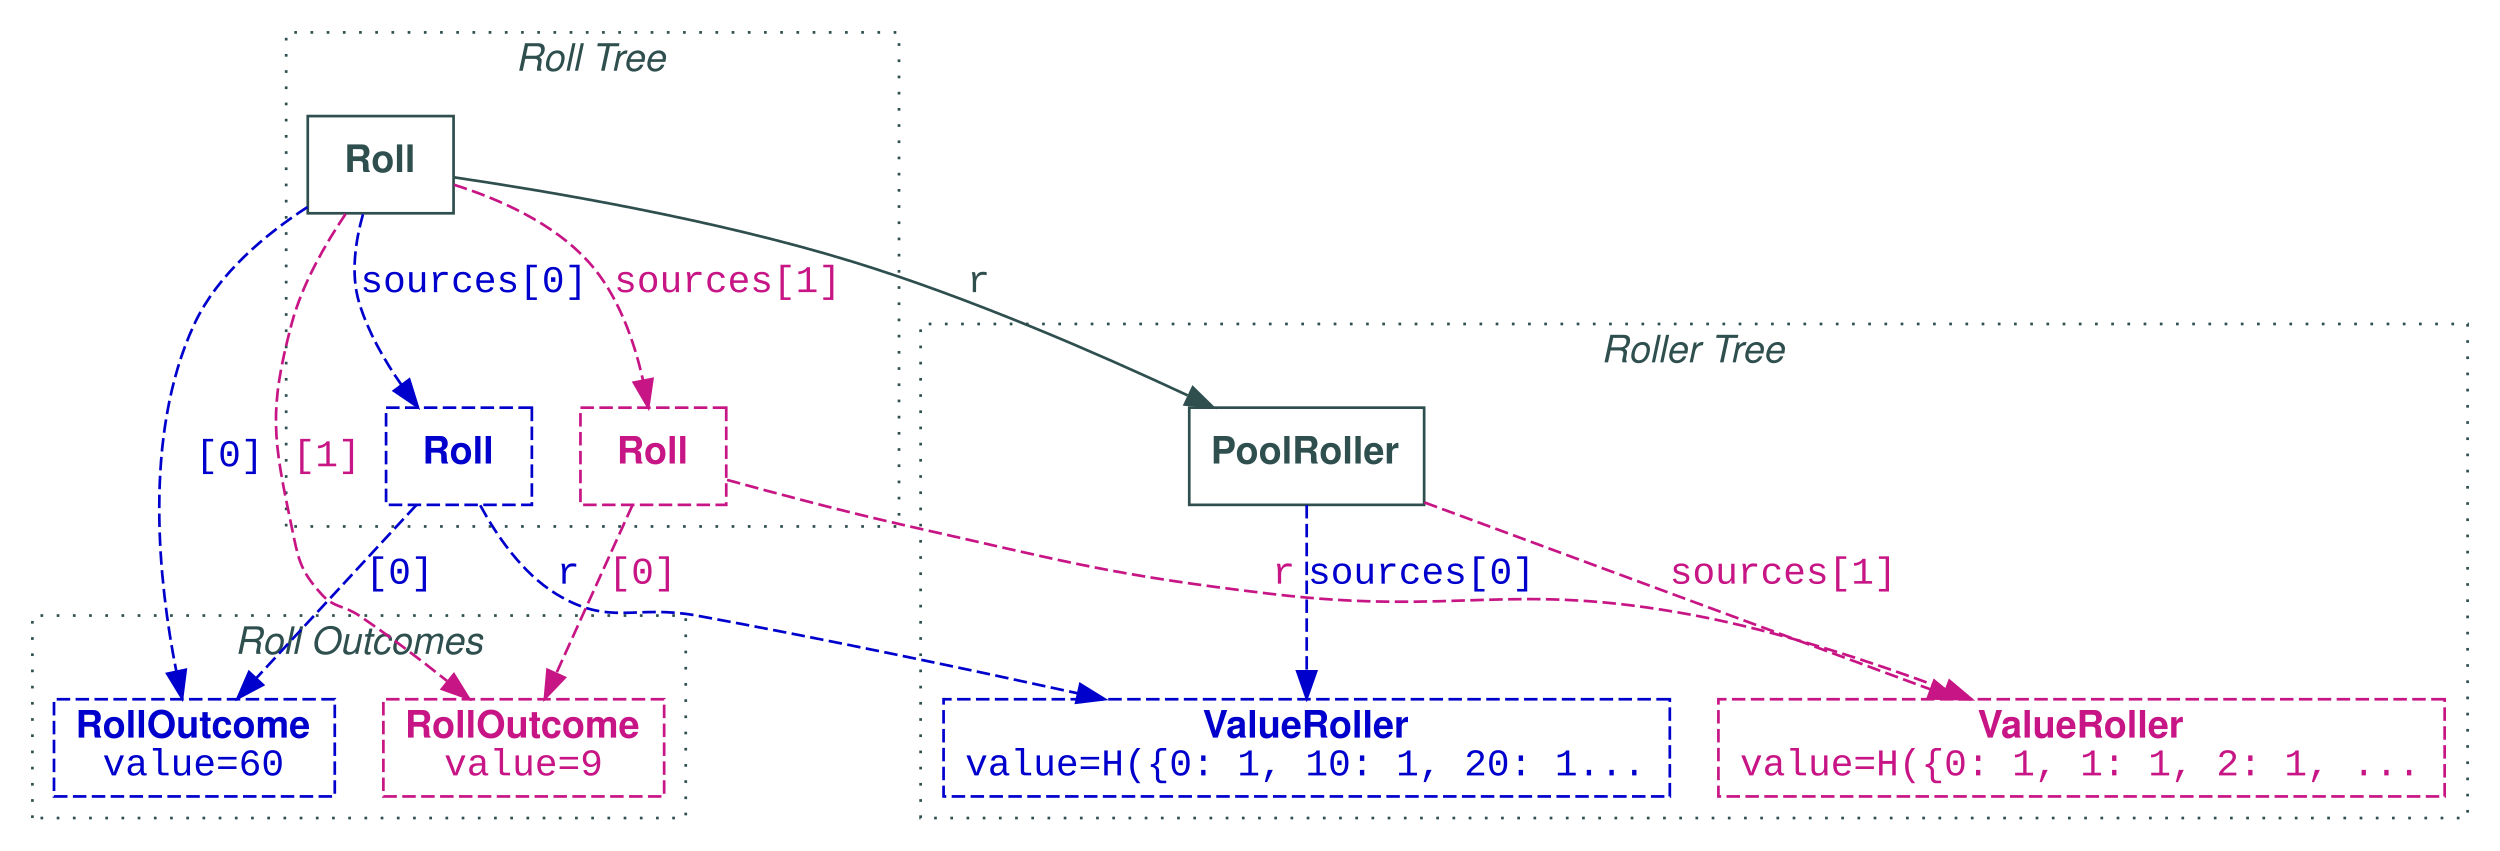
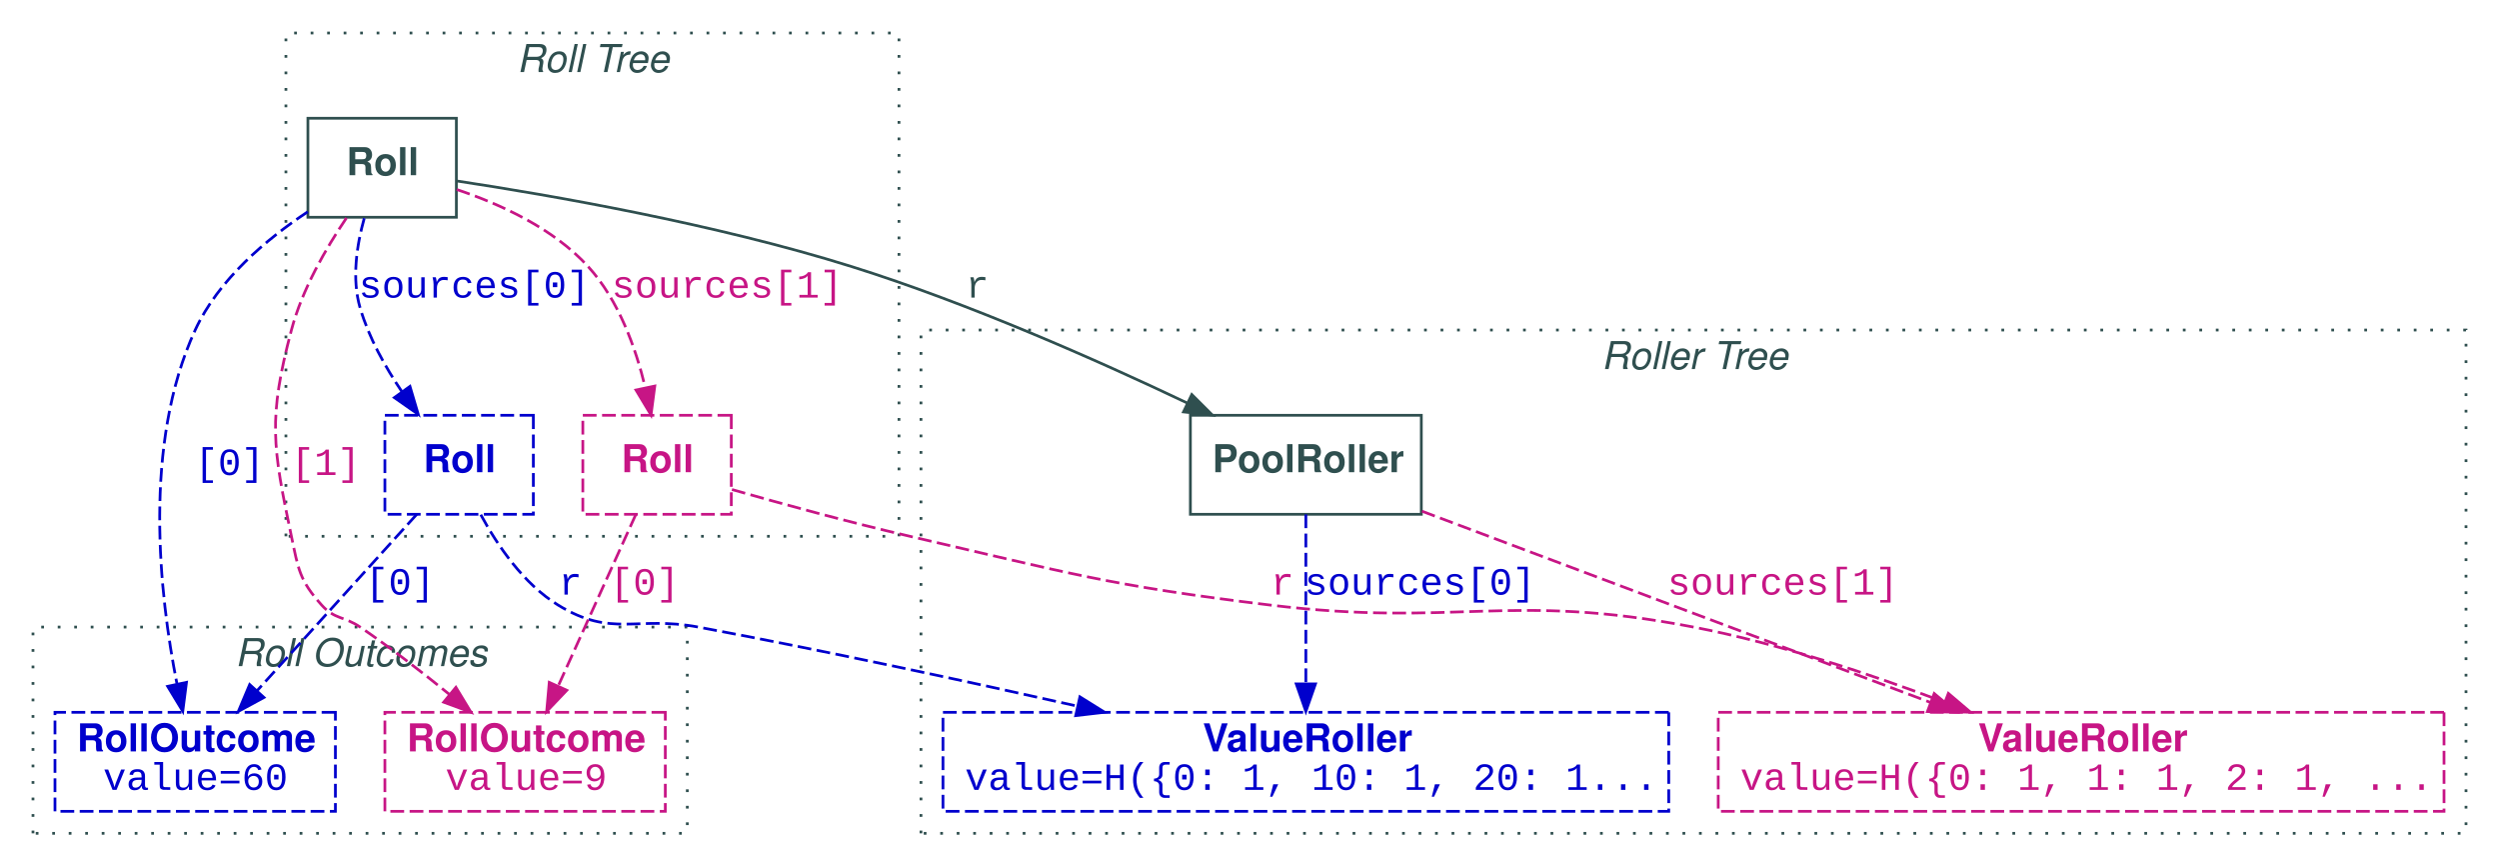
- <svg xmlns="http://www.w3.org/2000/svg" width="926pt" height="315pt" viewBox="0.00 0.00 926.00 315.00">
+ <svg xmlns="http://www.w3.org/2000/svg" width="909pt" height="315pt" viewBox="0.00 0.00 909.00 315.00">
  <g id="graph0" class="graph" transform="scale(1 1) rotate(0) translate(4 311)">
    <g id="clust1" class="cluster">
-       <polygon fill="transparent" stroke="DarkSlateGray" stroke-dasharray="1,5" points="102,-116 102,-299 329,-299 329,-116 102,-116" />
-       <text text-anchor="start" x="187" y="-284.8" font-family="Helvetica,sans-Serif" font-style="italic" font-size="14.00" fill="DarkSlateGray">Roll Tree</text>
+       <polygon fill="transparent" stroke="DarkSlateGray" stroke-dasharray="1,5" points="100,-116 100,-299 323,-299 323,-116 100,-116" />
+       <text text-anchor="start" x="184" y="-284.8" font-family="Helvetica,sans-Serif" font-style="italic" font-size="14.00" fill="DarkSlateGray">Roll Tree</text>
    </g>
    <g id="clust2" class="cluster">
-       <polygon fill="transparent" stroke="DarkSlateGray" stroke-dasharray="1,5" points="337,-8 337,-191 910,-191 910,-8 337,-8" />
-       <text text-anchor="start" x="589" y="-176.8" font-family="Helvetica,sans-Serif" font-style="italic" font-size="14.00" fill="DarkSlateGray">Roller Tree</text>
+       <polygon fill="transparent" stroke="DarkSlateGray" stroke-dasharray="1,5" points="331,-8 331,-191 893,-191 893,-8 331,-8" />
+       <text text-anchor="start" x="578.5" y="-176.8" font-family="Helvetica,sans-Serif" font-style="italic" font-size="14.00" fill="DarkSlateGray">Roller Tree</text>
    </g>
    <g id="clust3" class="cluster">
-       <polygon fill="transparent" stroke="DarkSlateGray" stroke-dasharray="1,5" points="8,-8 8,-83 250,-83 250,-8 8,-8" />
-       <text text-anchor="start" x="83" y="-68.8" font-family="Helvetica,sans-Serif" font-style="italic" font-size="14.00" fill="DarkSlateGray">Roll Outcomes</text>
+       <polygon fill="transparent" stroke="DarkSlateGray" stroke-dasharray="1,5" points="8,-8 8,-83 246,-83 246,-8 8,-8" />
+       <text text-anchor="start" x="81.5" y="-68.8" font-family="Helvetica,sans-Serif" font-style="italic" font-size="14.00" fill="DarkSlateGray">Roll Outcomes</text>
    </g>
    <g id="node1" class="node">
-       <polygon fill="none" stroke="DarkSlateGray" points="164,-268 110,-268 110,-232 164,-232 164,-268" />
-       <text text-anchor="start" x="123.5" y="-247.3" font-family="Helvetica,sans-Serif" font-weight="bold" font-size="14.00" fill="DarkSlateGray">Roll</text>
+       <polygon fill="none" stroke="DarkSlateGray" points="162,-268 108,-268 108,-232 162,-232 162,-268" />
+       <text text-anchor="start" x="122" y="-247.3" font-family="Helvetica,sans-Serif" font-weight="bold" font-size="14.00" fill="DarkSlateGray">Roll</text>
    </g>
    <g id="node2" class="node">
-       <polygon fill="none" stroke="DarkSlateGray" points="523.5,-160 436.5,-160 436.5,-124 523.5,-124 523.5,-160" />
-       <text text-anchor="start" x="444.5" y="-139.3" font-family="Helvetica,sans-Serif" font-weight="bold" font-size="14.00" fill="DarkSlateGray">PoolRoller</text>
+       <polygon fill="none" stroke="DarkSlateGray" points="513,-160 429,-160 429,-124 513,-124 513,-160" />
+       <text text-anchor="start" x="437" y="-139.3" font-family="Helvetica,sans-Serif" font-weight="bold" font-size="14.00" fill="DarkSlateGray">PoolRoller</text>
    </g>
    <g id="edge1" class="edge">
-       <path fill="none" stroke="DarkSlateGray" d="M164.1,-245.32C198.86,-240.21 260.77,-229.77 312,-214 355.24,-200.69 402.56,-180.12 435.92,-164.54" />
-       <polygon fill="DarkSlateGray" stroke="DarkSlateGray" points="437.82,-167.51 445.38,-160.08 434.84,-161.18 437.82,-167.51" />
-       <text text-anchor="middle" x="358.5" y="-202.8" font-family="Courier New" font-size="14.00" fill="DarkSlateGray">r</text>
+       <path fill="none" stroke="DarkSlateGray" d="M162.09,-245.21C196.17,-240.04 256.27,-229.61 306,-214 348.52,-200.66 394.98,-180.09 427.73,-164.52" />
+       <polygon fill="DarkSlateGray" stroke="DarkSlateGray" points="429.51,-167.55 437.02,-160.06 426.49,-161.23 429.51,-167.55" />
+       <text text-anchor="middle" x="351.5" y="-202.8" font-family="Courier New" font-size="14.00" fill="DarkSlateGray">r</text>
    </g>
    <g id="node3" class="node">
-       <polygon fill="none" stroke="MediumBlue" stroke-dasharray="5,2" points="120,-52 16,-52 16,-16 120,-16 120,-52" />
+       <polygon fill="none" stroke="MediumBlue" stroke-dasharray="5,2" points="118,-52 16,-52 16,-16 118,-16 118,-52" />
      <text text-anchor="start" x="24" y="-37.8" font-family="Helvetica,sans-Serif" font-weight="bold" font-size="14.00" fill="MediumBlue">RollOutcome</text>
-       <text text-anchor="start" x="34" y="-23.8" font-family="Courier New" font-size="14.00" fill="MediumBlue">value=60</text>
+       <text text-anchor="start" x="33.5" y="-23.8" font-family="Courier New" font-size="14.00" fill="MediumBlue">value=60</text>
    </g>
    <g id="edge2" class="edge">
-       <path fill="none" stroke="MediumBlue" stroke-dasharray="5,2" d="M109.9,-234.31C94.52,-224.34 76.66,-209.58 68,-191 48.69,-149.53 54.86,-94.87 61.29,-62.48" />
-       <polygon fill="MediumBlue" stroke="MediumBlue" points="64.78,-62.91 63.45,-52.4 57.94,-61.45 64.78,-62.91" />
-       <text text-anchor="middle" x="81" y="-138.3" font-family="Courier New" font-size="14.00" fill="MediumBlue">[0]</text>
+       <path fill="none" stroke="MediumBlue" stroke-dasharray="5,2" d="M107.94,-233.99C92.85,-223.99 75.45,-209.32 67,-191 47.83,-149.46 53.96,-94.83 60.35,-62.46" />
+       <polygon fill="MediumBlue" stroke="MediumBlue" points="63.83,-62.9 62.48,-52.39 56.98,-61.44 63.83,-62.9" />
+       <text text-anchor="middle" x="79.5" y="-138.3" font-family="Courier New" font-size="14.00" fill="MediumBlue">[0]</text>
    </g>
    <g id="node4" class="node">
-       <polygon fill="none" stroke="MediumVioletRed" stroke-dasharray="5,2" points="242,-52 138,-52 138,-16 242,-16 242,-52" />
-       <text text-anchor="start" x="146" y="-37.8" font-family="Helvetica,sans-Serif" font-weight="bold" font-size="14.00" fill="MediumVioletRed">RollOutcome</text>
-       <text text-anchor="start" x="160.5" y="-23.8" font-family="Courier New" font-size="14.00" fill="MediumVioletRed">value=9</text>
+       <polygon fill="none" stroke="MediumVioletRed" stroke-dasharray="5,2" points="238,-52 136,-52 136,-16 238,-16 238,-52" />
+       <text text-anchor="start" x="144" y="-37.8" font-family="Helvetica,sans-Serif" font-weight="bold" font-size="14.00" fill="MediumVioletRed">RollOutcome</text>
+       <text text-anchor="start" x="158" y="-23.8" font-family="Courier New" font-size="14.00" fill="MediumVioletRed">value=9</text>
    </g>
    <g id="edge3" class="edge">
-       <path fill="none" stroke="MediumVioletRed" stroke-dasharray="5,2" d="M124.03,-231.76C116.56,-220.74 107.91,-205.78 104,-191 95.47,-158.78 97.14,-148.62 104,-116 106.5,-104.12 106.88,-100.02 115,-91 119.8,-85.67 123.06,-87 129,-83 140,-75.59 151.56,-66.78 161.62,-58.74" />
-       <polygon fill="MediumVioletRed" stroke="MediumVioletRed" points="164.11,-61.23 169.68,-52.22 159.7,-55.79 164.11,-61.23" />
-       <text text-anchor="middle" x="117" y="-138.3" font-family="Courier New" font-size="14.00" fill="MediumVioletRed">[1]</text>
+       <path fill="none" stroke="MediumVioletRed" stroke-dasharray="5,2" d="M122.03,-231.76C114.56,-220.74 105.91,-205.78 102,-191 93.47,-158.78 95.14,-148.62 102,-116 104.5,-104.12 104.88,-100.02 113,-91 117.8,-85.67 121.07,-87.03 127,-83 137.95,-75.56 149.42,-66.68 159.37,-58.59" />
+       <polygon fill="MediumVioletRed" stroke="MediumVioletRed" points="161.83,-61.09 167.32,-52.03 157.38,-55.69 161.83,-61.09" />
+       <text text-anchor="middle" x="114.5" y="-138.3" font-family="Courier New" font-size="14.00" fill="MediumVioletRed">[1]</text>
    </g>
    <g id="node5" class="node">
-       <polygon fill="none" stroke="MediumBlue" stroke-dasharray="5,2" points="193,-160 139,-160 139,-124 193,-124 193,-160" />
-       <text text-anchor="start" x="152.5" y="-139.3" font-family="Helvetica,sans-Serif" font-weight="bold" font-size="14.00" fill="MediumBlue">Roll</text>
+       <polygon fill="none" stroke="MediumBlue" stroke-dasharray="5,2" points="190,-160 136,-160 136,-124 190,-124 190,-160" />
+       <text text-anchor="start" x="150" y="-139.3" font-family="Helvetica,sans-Serif" font-weight="bold" font-size="14.00" fill="MediumBlue">Roll</text>
    </g>
    <g id="edge8" class="edge">
-       <path fill="none" stroke="MediumBlue" stroke-dasharray="5,2" d="M130.44,-231.62C127.7,-221.89 125.81,-209.61 129,-199 132.25,-188.18 138.35,-177.51 144.68,-168.45" />
-       <polygon fill="MediumBlue" stroke="MediumBlue" points="147.58,-170.41 150.72,-160.29 141.95,-166.24 147.58,-170.41" />
-       <text text-anchor="middle" x="171.5" y="-202.8" font-family="Courier New" font-size="14.00" fill="MediumBlue">sources[0]</text>
+       <path fill="none" stroke="MediumBlue" stroke-dasharray="5,2" d="M128.49,-231.64C125.77,-221.91 123.88,-209.63 127,-199 130.16,-188.24 136.09,-177.6 142.24,-168.52" />
+       <polygon fill="MediumBlue" stroke="MediumBlue" points="145.12,-170.51 148.13,-160.35 139.44,-166.43 145.12,-170.51" />
+       <text text-anchor="middle" x="168.5" y="-202.8" font-family="Courier New" font-size="14.00" fill="MediumBlue">sources[0]</text>
    </g>
    <g id="node7" class="node">
-       <polygon fill="none" stroke="MediumVioletRed" stroke-dasharray="5,2" points="265,-160 211,-160 211,-124 265,-124 265,-160" />
-       <text text-anchor="start" x="224.5" y="-139.3" font-family="Helvetica,sans-Serif" font-weight="bold" font-size="14.00" fill="MediumVioletRed">Roll</text>
+       <polygon fill="none" stroke="MediumVioletRed" stroke-dasharray="5,2" points="262,-160 208,-160 208,-124 262,-124 262,-160" />
+       <text text-anchor="start" x="222" y="-139.3" font-family="Helvetica,sans-Serif" font-weight="bold" font-size="14.00" fill="MediumVioletRed">Roll</text>
    </g>
    <g id="edge9" class="edge">
-       <path fill="none" stroke="MediumVioletRed" stroke-dasharray="5,2" d="M164.17,-242.56C180.63,-237.37 200.9,-228.49 214,-214 224.95,-201.88 230.94,-184.58 234.19,-170.09" />
-       <polygon fill="MediumVioletRed" stroke="MediumVioletRed" points="237.65,-170.63 236.11,-160.14 230.78,-169.3 237.65,-170.63" />
-       <text text-anchor="middle" x="265.5" y="-202.8" font-family="Courier New" font-size="14.00" fill="MediumVioletRed">sources[1]</text>
+       <path fill="none" stroke="MediumVioletRed" stroke-dasharray="5,2" d="M162.14,-242.09C178.02,-236.78 197.36,-227.95 210,-214 221.02,-201.85 227.24,-184.54 230.72,-170.06" />
+       <polygon fill="MediumVioletRed" stroke="MediumVioletRed" points="234.18,-170.63 232.8,-160.12 227.33,-169.19 234.18,-170.63" />
+       <text text-anchor="middle" x="260.5" y="-202.8" font-family="Courier New" font-size="14.00" fill="MediumVioletRed">sources[1]</text>
    </g>
    <g id="node6" class="node">
-       <polygon fill="none" stroke="MediumBlue" stroke-dasharray="5,2" points="614.5,-52 345.5,-52 345.5,-16 614.5,-16 614.5,-52" />
-       <text text-anchor="start" x="441.5" y="-37.8" font-family="Helvetica,sans-Serif" font-weight="bold" font-size="14.00" fill="MediumBlue">ValueRoller</text>
-       <text text-anchor="start" x="353.5" y="-23.8" font-family="Courier New" font-size="14.00" fill="MediumBlue">value=H({0: 1, 10: 1, 20: 1...</text>
+       <polygon fill="none" stroke="MediumBlue" stroke-dasharray="5,2" points="603,-52 339,-52 339,-16 603,-16 603,-52" />
+       <text text-anchor="start" x="433.5" y="-37.8" font-family="Helvetica,sans-Serif" font-weight="bold" font-size="14.00" fill="MediumBlue">ValueRoller</text>
+       <text text-anchor="start" x="347" y="-23.8" font-family="Courier New" font-size="14.00" fill="MediumBlue">value=H({0: 1, 10: 1, 20: 1...</text>
    </g>
    <g id="edge10" class="edge">
-       <path fill="none" stroke="MediumBlue" stroke-dasharray="5,2" d="M480,-123.97C480,-107.38 480,-81.88 480,-62.43" />
-       <polygon fill="MediumBlue" stroke="MediumBlue" points="483.5,-62.34 480,-52.34 476.5,-62.34 483.5,-62.34" />
-       <text text-anchor="middle" x="522.5" y="-94.8" font-family="Courier New" font-size="14.00" fill="MediumBlue">sources[0]</text>
+       <path fill="none" stroke="MediumBlue" stroke-dasharray="5,2" d="M471,-123.97C471,-107.38 471,-81.88 471,-62.43" />
+       <polygon fill="MediumBlue" stroke="MediumBlue" points="474.5,-62.34 471,-52.34 467.5,-62.34 474.5,-62.34" />
+       <text text-anchor="middle" x="512.5" y="-94.8" font-family="Courier New" font-size="14.00" fill="MediumBlue">sources[0]</text>
    </g>
    <g id="node8" class="node">
-       <polygon fill="none" stroke="MediumVioletRed" stroke-dasharray="5,2" points="901.5,-52 632.5,-52 632.5,-16 901.5,-16 901.5,-52" />
-       <text text-anchor="start" x="728.5" y="-37.8" font-family="Helvetica,sans-Serif" font-weight="bold" font-size="14.00" fill="MediumVioletRed">ValueRoller</text>
-       <text text-anchor="start" x="640.5" y="-23.8" font-family="Courier New" font-size="14.00" fill="MediumVioletRed">value=H({0: 1, 1: 1, 2: 1, ...</text>
+       <polygon fill="none" stroke="MediumVioletRed" stroke-dasharray="5,2" points="885,-52 621,-52 621,-16 885,-16 885,-52" />
+       <text text-anchor="start" x="715.5" y="-37.8" font-family="Helvetica,sans-Serif" font-weight="bold" font-size="14.00" fill="MediumVioletRed">ValueRoller</text>
+       <text text-anchor="start" x="629" y="-23.8" font-family="Courier New" font-size="14.00" fill="MediumVioletRed">value=H({0: 1, 1: 1, 2: 1, ...</text>
    </g>
    <g id="edge11" class="edge">
-       <path fill="none" stroke="MediumVioletRed" stroke-dasharray="5,2" d="M523.59,-124.9C573.74,-106.38 656.2,-75.92 711.05,-55.66" />
-       <polygon fill="MediumVioletRed" stroke="MediumVioletRed" points="712.45,-58.88 720.62,-52.13 710.02,-52.31 712.45,-58.88" />
-       <text text-anchor="middle" x="656.5" y="-94.8" font-family="Courier New" font-size="14.00" fill="MediumVioletRed">sources[1]</text>
+       <path fill="none" stroke="MediumVioletRed" stroke-dasharray="5,2" d="M513.22,-125.13C562.5,-106.61 644.14,-75.92 698.25,-55.58" />
+       <polygon fill="MediumVioletRed" stroke="MediumVioletRed" points="699.56,-58.83 707.69,-52.03 697.09,-52.27 699.56,-58.83" />
+       <text text-anchor="middle" x="644.5" y="-94.8" font-family="Courier New" font-size="14.00" fill="MediumVioletRed">sources[1]</text>
    </g>
    <g id="edge5" class="edge">
-       <path fill="none" stroke="MediumBlue" stroke-dasharray="5,2" d="M150.25,-123.97C134.21,-106.61 109.14,-79.5 90.9,-59.77" />
-       <polygon fill="MediumBlue" stroke="MediumBlue" points="93.39,-57.31 84.03,-52.34 88.25,-62.06 93.39,-57.31" />
-       <text text-anchor="middle" x="144" y="-94.8" font-family="Courier New" font-size="14.00" fill="MediumBlue">[0]</text>
+       <path fill="none" stroke="MediumBlue" stroke-dasharray="5,2" d="M147.58,-123.97C131.85,-106.61 107.3,-79.5 89.43,-59.77" />
+       <polygon fill="MediumBlue" stroke="MediumBlue" points="92.01,-57.4 82.7,-52.34 86.82,-62.1 92.01,-57.4" />
+       <text text-anchor="middle" x="141.5" y="-94.8" font-family="Courier New" font-size="14.00" fill="MediumBlue">[0]</text>
    </g>
    <g id="edge4" class="edge">
-       <path fill="none" stroke="MediumBlue" stroke-dasharray="5,2" d="M173.87,-123.84C179.94,-112.64 189.41,-98.71 202,-91 221.94,-78.78 231,-87.21 254,-83 300.85,-74.43 352.85,-63.48 395.16,-54.21" />
-       <polygon fill="MediumBlue" stroke="MediumBlue" points="396.12,-57.58 405.13,-52.01 394.62,-50.74 396.12,-57.58" />
-       <text text-anchor="middle" x="206.5" y="-94.8" font-family="Courier New" font-size="14.00" fill="MediumBlue">r</text>
+       <path fill="none" stroke="MediumBlue" stroke-dasharray="5,2" d="M170.88,-123.85C176.95,-112.66 186.42,-98.73 199,-91 218.55,-78.98 227.45,-87.21 250,-83 295.82,-74.44 346.68,-63.49 388.04,-54.22" />
+       <polygon fill="MediumBlue" stroke="MediumBlue" points="388.81,-57.63 397.8,-52.02 387.28,-50.8 388.81,-57.63" />
+       <text text-anchor="middle" x="203.5" y="-94.8" font-family="Courier New" font-size="14.00" fill="MediumBlue">r</text>
    </g>
    <g id="edge7" class="edge">
-       <path fill="none" stroke="MediumVioletRed" stroke-dasharray="5,2" d="M230.29,-123.97C222.67,-107.15 210.91,-81.17 202.06,-61.62" />
-       <polygon fill="MediumVioletRed" stroke="MediumVioletRed" points="205.17,-60.01 197.85,-52.34 198.79,-62.89 205.17,-60.01" />
-       <text text-anchor="middle" x="234" y="-94.8" font-family="Courier New" font-size="14.00" fill="MediumVioletRed">[0]</text>
+       <path fill="none" stroke="MediumVioletRed" stroke-dasharray="5,2" d="M227.29,-123.97C219.67,-107.15 207.91,-81.17 199.06,-61.62" />
+       <polygon fill="MediumVioletRed" stroke="MediumVioletRed" points="202.17,-60.01 194.85,-52.34 195.79,-62.89 202.17,-60.01" />
+       <text text-anchor="middle" x="230.5" y="-94.8" font-family="Courier New" font-size="14.00" fill="MediumVioletRed">[0]</text>
    </g>
    <g id="edge6" class="edge">
-       <path fill="none" stroke="MediumVioletRed" stroke-dasharray="5,2" d="M265.31,-133.25C284.22,-128.02 310.04,-121.16 333,-116 392.11,-102.73 406.84,-98.11 467,-91 536.39,-82.8 555.35,-96.02 624,-83 655.51,-77.03 689.59,-65.78 716.58,-55.68" />
-       <polygon fill="MediumVioletRed" stroke="MediumVioletRed" points="718.09,-58.85 726.19,-52.02 715.6,-52.31 718.09,-58.85" />
-       <text text-anchor="middle" x="471.5" y="-94.8" font-family="Courier New" font-size="14.00" fill="MediumVioletRed">r</text>
+       <path fill="none" stroke="MediumVioletRed" stroke-dasharray="5,2" d="M262.24,-133.01C280.47,-127.8 305.07,-121.06 327,-116 384.75,-102.66 399.15,-98.11 458,-91 526.04,-82.78 544.7,-95.94 612,-83 643.1,-77.02 676.71,-65.78 703.31,-55.67" />
+       <polygon fill="MediumVioletRed" stroke="MediumVioletRed" points="704.71,-58.89 712.78,-52.02 702.19,-52.36 704.71,-58.89" />
+       <text text-anchor="middle" x="462.5" y="-94.8" font-family="Courier New" font-size="14.00" fill="MediumVioletRed">r</text>
    </g>
  </g>
</svg>
